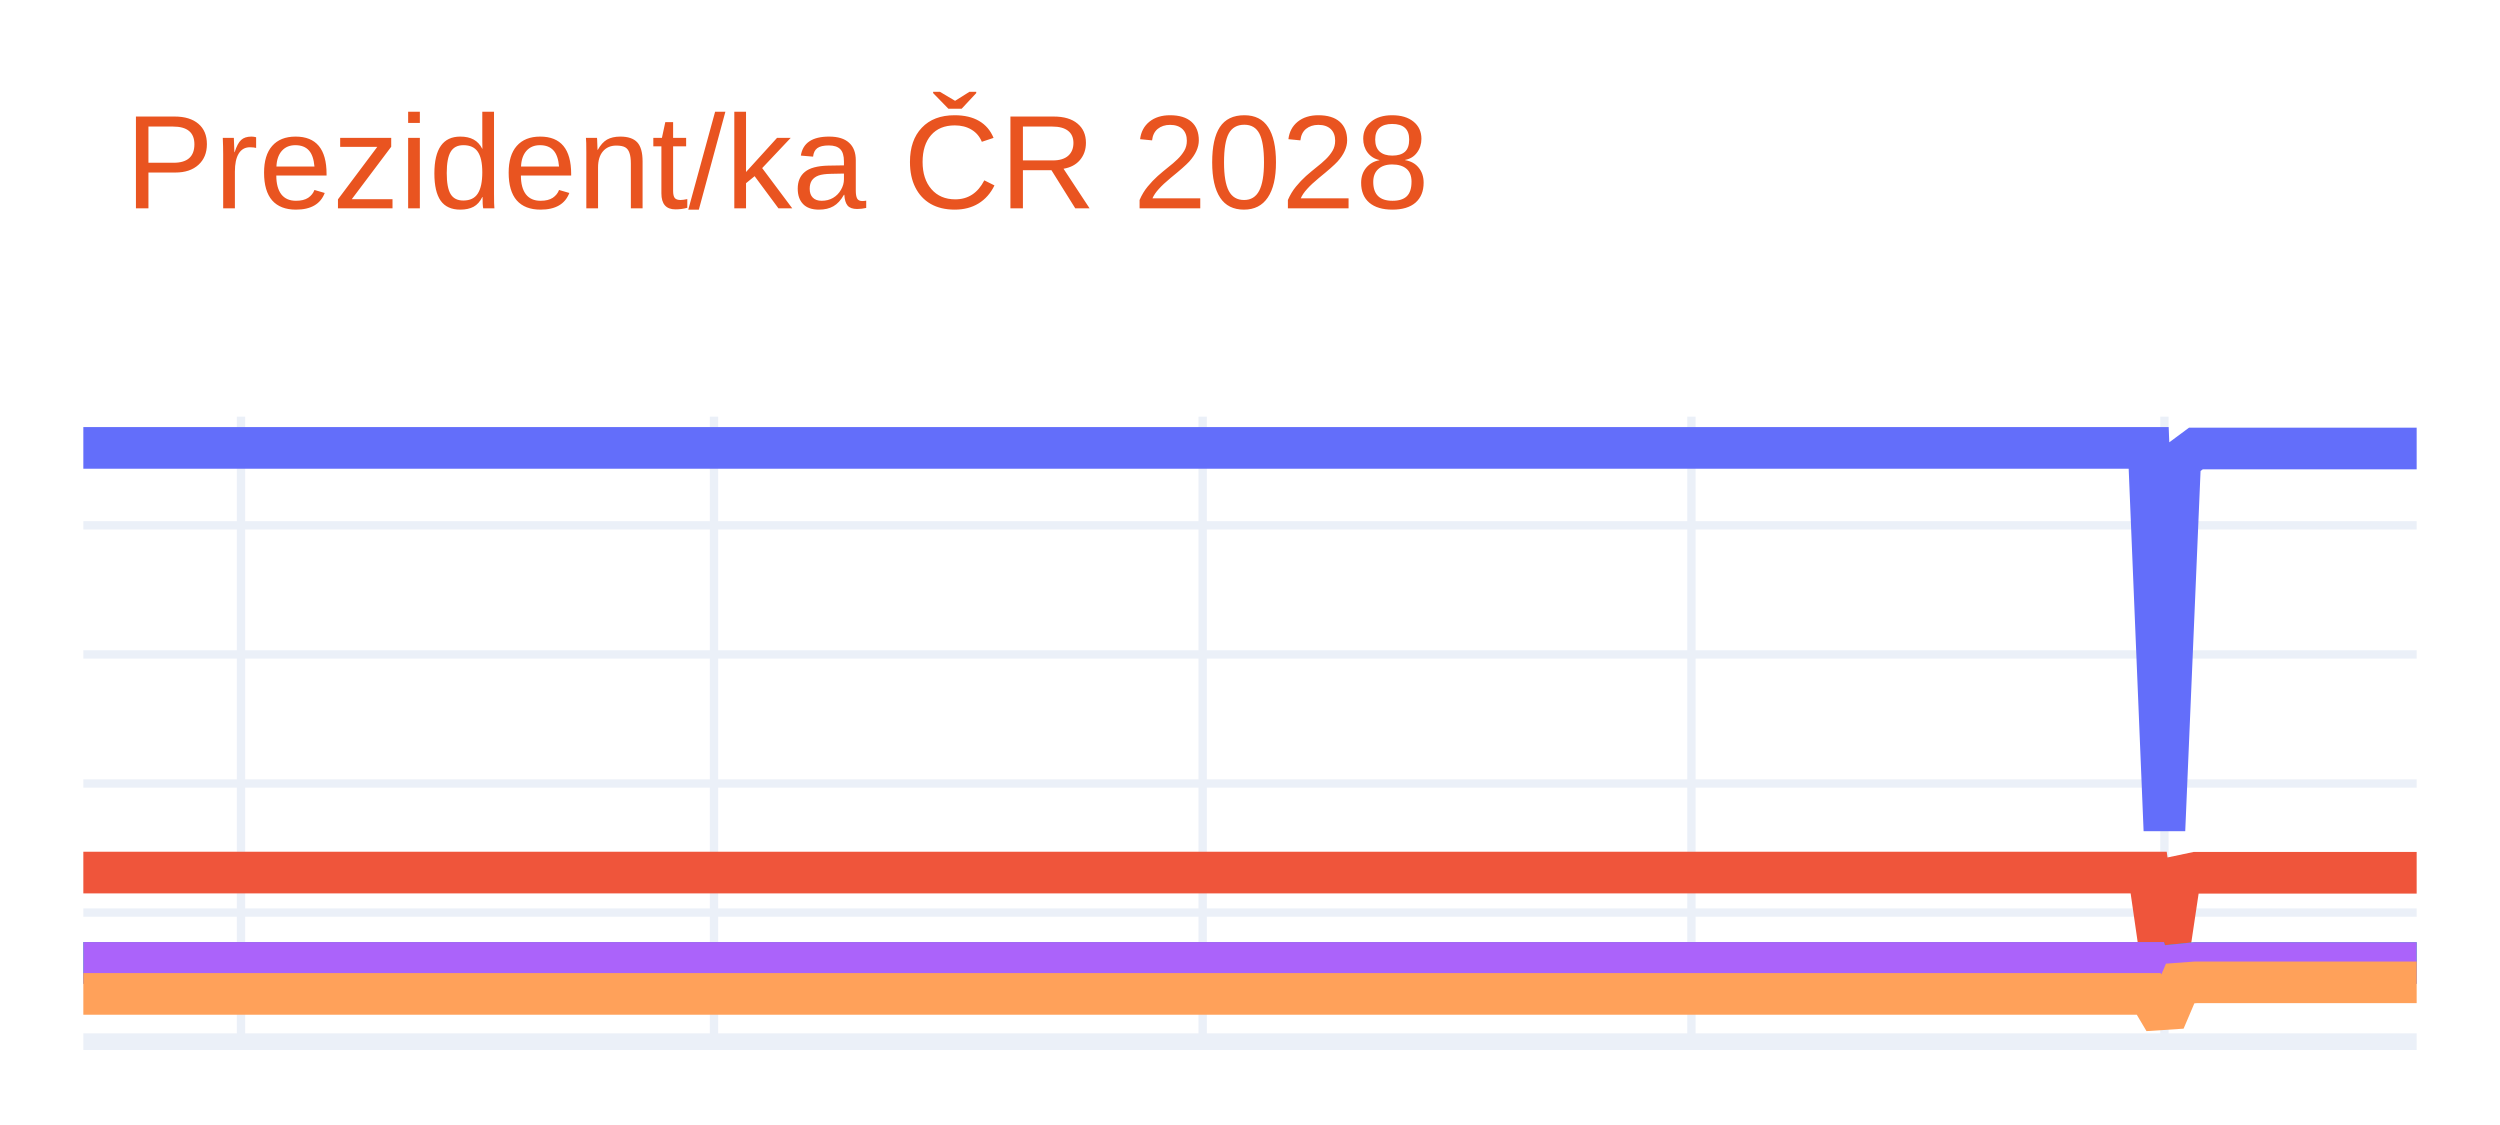
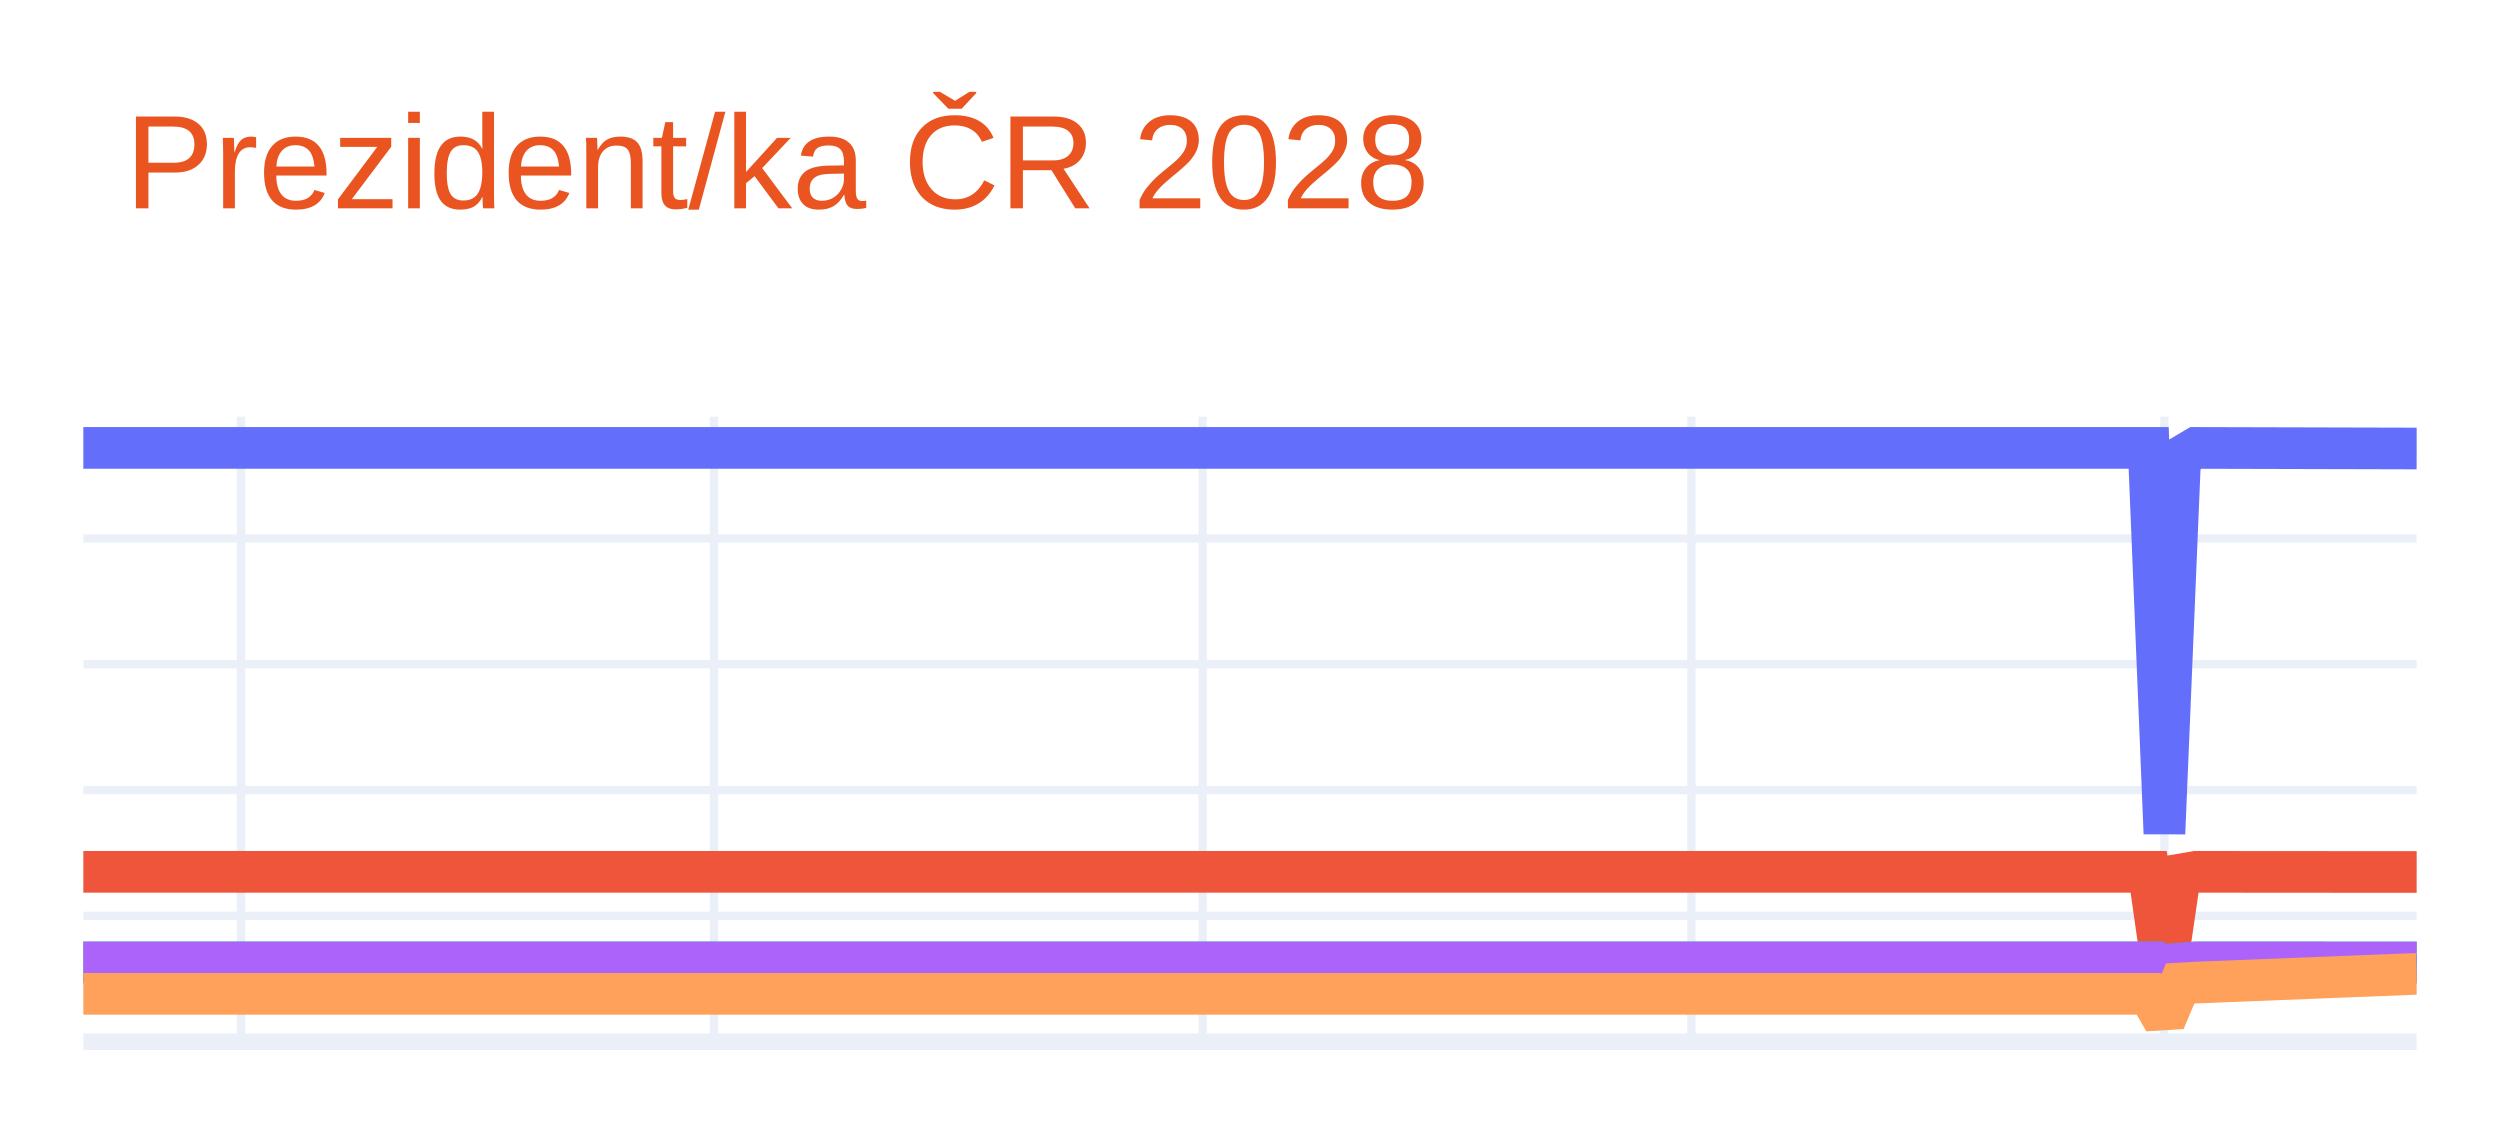
<svg xmlns="http://www.w3.org/2000/svg" class="main-svg" width="300" height="135" style="" viewBox="0 0 300 135">
  <rect x="0" y="0" width="300" height="135" style="fill: rgb(255, 255, 255); fill-opacity: 1;" />
-   <defs id="defs-486000">
+   <defs id="defs-7d85f7">
    <g class="clips">
-       <clipPath id="clip486000xyplot" class="plotclip">
+       <clipPath id="clip7d85f7xyplot" class="plotclip">
        <rect width="280" height="75" />
      </clipPath>
-       <clipPath class="axesclip" id="clip486000x">
+       <clipPath class="axesclip" id="clip7d85f7x">
        <rect x="10" y="0" width="280" height="135" />
      </clipPath>
-       <clipPath class="axesclip" id="clip486000y">
+       <clipPath class="axesclip" id="clip7d85f7y">
        <rect x="0" y="50" width="300" height="75" />
      </clipPath>
-       <clipPath class="axesclip" id="clip486000xy">
+       <clipPath class="axesclip" id="clip7d85f7xy">
        <rect x="10" y="50" width="280" height="75" />
      </clipPath>
    </g>
    <g class="gradients" />
    <g class="patterns" />
  </defs>
  <g class="bglayer" />
  <g class="layer-below">
    <g class="imagelayer" />
    <g class="shapelayer" />
  </g>
  <g class="cartesianlayer">
    <g class="subplot xy">
      <g class="layer-subplot">
        <g class="shapelayer" />
        <g class="imagelayer" />
      </g>
      <g class="minor-gridlayer">
        <g class="x" />
        <g class="y" />
      </g>
      <g class="gridlayer">
        <g class="x">
          <path class="xgrid crisp" transform="translate(28.92,0)" d="M0,50v75" style="stroke: rgb(235, 240, 248); stroke-opacity: 1; stroke-width: 1px;" />
          <path class="xgrid crisp" transform="translate(85.68,0)" d="M0,50v75" style="stroke: rgb(235, 240, 248); stroke-opacity: 1; stroke-width: 1px;" />
          <path class="xgrid crisp" transform="translate(144.32,0)" d="M0,50v75" style="stroke: rgb(235, 240, 248); stroke-opacity: 1; stroke-width: 1px;" />
          <path class="xgrid crisp" transform="translate(202.97,0)" d="M0,50v75" style="stroke: rgb(235, 240, 248); stroke-opacity: 1; stroke-width: 1px;" />
          <path class="xgrid crisp" transform="translate(259.73,0)" d="M0,50v75" style="stroke: rgb(235, 240, 248); stroke-opacity: 1; stroke-width: 1px;" />
        </g>
        <g class="y">
-           <path class="ygrid crisp" transform="translate(0,109.51)" d="M10,0h280" style="stroke: rgb(235, 240, 248); stroke-opacity: 1; stroke-width: 1px;" />
-           <path class="ygrid crisp" transform="translate(0,94.02)" d="M10,0h280" style="stroke: rgb(235, 240, 248); stroke-opacity: 1; stroke-width: 1px;" />
-           <path class="ygrid crisp" transform="translate(0,78.53)" d="M10,0h280" style="stroke: rgb(235, 240, 248); stroke-opacity: 1; stroke-width: 1px;" />
-           <path class="ygrid crisp" transform="translate(0,63.04)" d="M10,0h280" style="stroke: rgb(235, 240, 248); stroke-opacity: 1; stroke-width: 1px;" />
+           <path class="ygrid crisp" transform="translate(0,109.9)" d="M10,0h280" style="stroke: rgb(235, 240, 248); stroke-opacity: 1; stroke-width: 1px;" />
+           <path class="ygrid crisp" transform="translate(0,94.81)" d="M10,0h280" style="stroke: rgb(235, 240, 248); stroke-opacity: 1; stroke-width: 1px;" />
+           <path class="ygrid crisp" transform="translate(0,79.71)" d="M10,0h280" style="stroke: rgb(235, 240, 248); stroke-opacity: 1; stroke-width: 1px;" />
+           <path class="ygrid crisp" transform="translate(0,64.62)" d="M10,0h280" style="stroke: rgb(235, 240, 248); stroke-opacity: 1; stroke-width: 1px;" />
        </g>
      </g>
      <g class="zerolinelayer">
        <path class="yzl zl crisp" transform="translate(0,125)" d="M10,0h280" style="stroke: rgb(235, 240, 248); stroke-opacity: 1; stroke-width: 2px;" />
      </g>
      <path class="xlines-below" />
      <path class="ylines-below" />
      <g class="overlines-below" />
      <g class="xaxislayer-below" />
      <g class="yaxislayer-below" />
      <g class="overaxes-below" />
-       <g class="plot" transform="translate(10,50)" clip-path="url(#clip486000xyplot)">
+       <g class="plot" transform="translate(10,50)" clip-path="url(#clip7d85f7xyplot)">
        <g class="scatterlayer mlayer">
-           <g class="trace scatter tracefc67ec" style="stroke-miterlimit: 2; opacity: 1;">
+           <g class="trace scatter trace072087" style="stroke-miterlimit: 2; opacity: 1;">
            <g class="fills" />
            <g class="errorbars" />
            <g class="lines">
-               <path class="js-line" d="M0,3.75L247.84,3.75L249.73,49.64L251.62,5.22L253.51,3.82L280,3.82" style="vector-effect: none; fill: none; stroke: rgb(99, 110, 250); stroke-opacity: 1; stroke-width: 5px; opacity: 1;" />
+               <path class="js-line" d="M0,3.75L247.84,3.75L249.73,50.02L251.62,4.87L253.51,3.75L280,3.82" style="vector-effect: none; fill: none; stroke: rgb(99, 110, 250); stroke-opacity: 1; stroke-width: 5px; opacity: 1;" />
            </g>
            <g class="points" />
            <g class="text" />
          </g>
-           <g class="trace scatter trace6ebcc8" style="stroke-miterlimit: 2; opacity: 1;">
+           <g class="trace scatter tracecfbfec" style="stroke-miterlimit: 2; opacity: 1;">
            <g class="fills" />
            <g class="errorbars" />
            <g class="lines">
-               <path class="js-line" d="M0,54.71L247.84,54.71L249.73,67.78L251.62,55.13L253.51,54.73L280,54.73" style="vector-effect: none; fill: none; stroke: rgb(239, 85, 59); stroke-opacity: 1; stroke-width: 5px; opacity: 1;" />
+               <path class="js-line" d="M0,54.62L247.84,54.62L249.73,67.85L251.62,54.94L253.51,54.62L280,54.64" style="vector-effect: none; fill: none; stroke: rgb(239, 85, 59); stroke-opacity: 1; stroke-width: 5px; opacity: 1;" />
            </g>
            <g class="points" />
            <g class="text" />
          </g>
-           <g class="trace scatter trace815ef6" style="stroke-miterlimit: 2; opacity: 1;">
+           <g class="trace scatter trace9a5eb6" style="stroke-miterlimit: 2; opacity: 1;">
            <g class="fills" />
            <g class="errorbars" />
            <g class="lines">
-               <path class="js-line" d="M0,65.55L247.84,65.55L249.73,71.64L251.62,65.75L253.51,65.56L280,65.56" style="vector-effect: none; fill: none; stroke: rgb(0, 204, 150); stroke-opacity: 1; stroke-width: 5px; opacity: 1;" />
+               <path class="js-line" d="M0,65.49L247.84,65.49L249.73,71.67L251.62,65.64L253.51,65.49L280,65.5" style="vector-effect: none; fill: none; stroke: rgb(0, 204, 150); stroke-opacity: 1; stroke-width: 5px; opacity: 1;" />
            </g>
            <g class="points" />
            <g class="text" />
          </g>
-           <g class="trace scatter traceadd008" style="stroke-miterlimit: 2; opacity: 1;">
+           <g class="trace scatter tracecd961c" style="stroke-miterlimit: 2; opacity: 1;">
            <g class="fills" />
            <g class="errorbars" />
            <g class="lines">
-               <path class="js-line" d="M0,65.55L247.84,65.55L249.73,71.64L251.62,65.75L253.51,65.56L280,65.56" style="vector-effect: none; fill: none; stroke: rgb(171, 99, 250); stroke-opacity: 1; stroke-width: 5px; opacity: 1;" />
+               <path class="js-line" d="M0,65.49L247.84,65.49L249.73,71.67L251.62,65.64L253.51,65.49L280,65.5" style="vector-effect: none; fill: none; stroke: rgb(171, 99, 250); stroke-opacity: 1; stroke-width: 5px; opacity: 1;" />
            </g>
            <g class="points" />
            <g class="text" />
          </g>
-           <g class="trace scatter traceb86257" style="stroke-miterlimit: 2; opacity: 1;">
+           <g class="trace scatter trace9f5f55" style="stroke-miterlimit: 2; opacity: 1;">
            <g class="fills" />
            <g class="errorbars" />
            <g class="lines">
-               <path class="js-line" d="M0,69.27L247.84,69.27L249.73,72.46L251.62,68.02L253.51,67.88L280,67.88" style="vector-effect: none; fill: none; stroke: rgb(255, 161, 90); stroke-opacity: 1; stroke-width: 5px; opacity: 1;" />
+               <path class="js-line" d="M0,69.26L247.84,69.26L249.73,72.51L251.62,68.02L253.51,67.91L280,66.86" style="vector-effect: none; fill: none; stroke: rgb(255, 161, 90); stroke-opacity: 1; stroke-width: 5px; opacity: 1;" />
            </g>
            <g class="points" />
            <g class="text" />
          </g>
        </g>
      </g>
      <g class="overplot" />
      <path class="xlines-above crisp" d="M0,0" style="fill: none;" />
      <path class="ylines-above crisp" d="M0,0" style="fill: none;" />
      <g class="overlines-above" />
      <g class="xaxislayer-above" />
      <g class="yaxislayer-above" />
      <g class="overaxes-above" />
    </g>
  </g>
  <g class="polarlayer" />
  <g class="smithlayer" />
  <g class="ternarylayer" />
  <g class="geolayer" />
  <g class="funnelarealayer" />
  <g class="pielayer" />
  <g class="iciclelayer" />
  <g class="treemaplayer" />
  <g class="sunburstlayer" />
  <g class="glimages" />
-   <defs id="topdefs-486000">
+   <defs id="topdefs-7d85f7">
    <g class="clips" />
  </defs>
  <g class="layer-above">
    <g class="imagelayer" />
    <g class="shapelayer" />
  </g>
  <g class="infolayer">
    <g class="g-gtitle">
      <text class="gtitle" x="15" y="25" text-anchor="start" dy="0em" style="font-family: Ubuntu, verdana, arial, sans-serif; font-size: 16px; fill: rgb(233, 84, 32); opacity: 1; font-weight: normal; white-space: pre;">Prezident/ka ČR 2028</text>
    </g>
    <g class="g-xtitle" />
    <g class="g-ytitle" />
  </g>
</svg>
